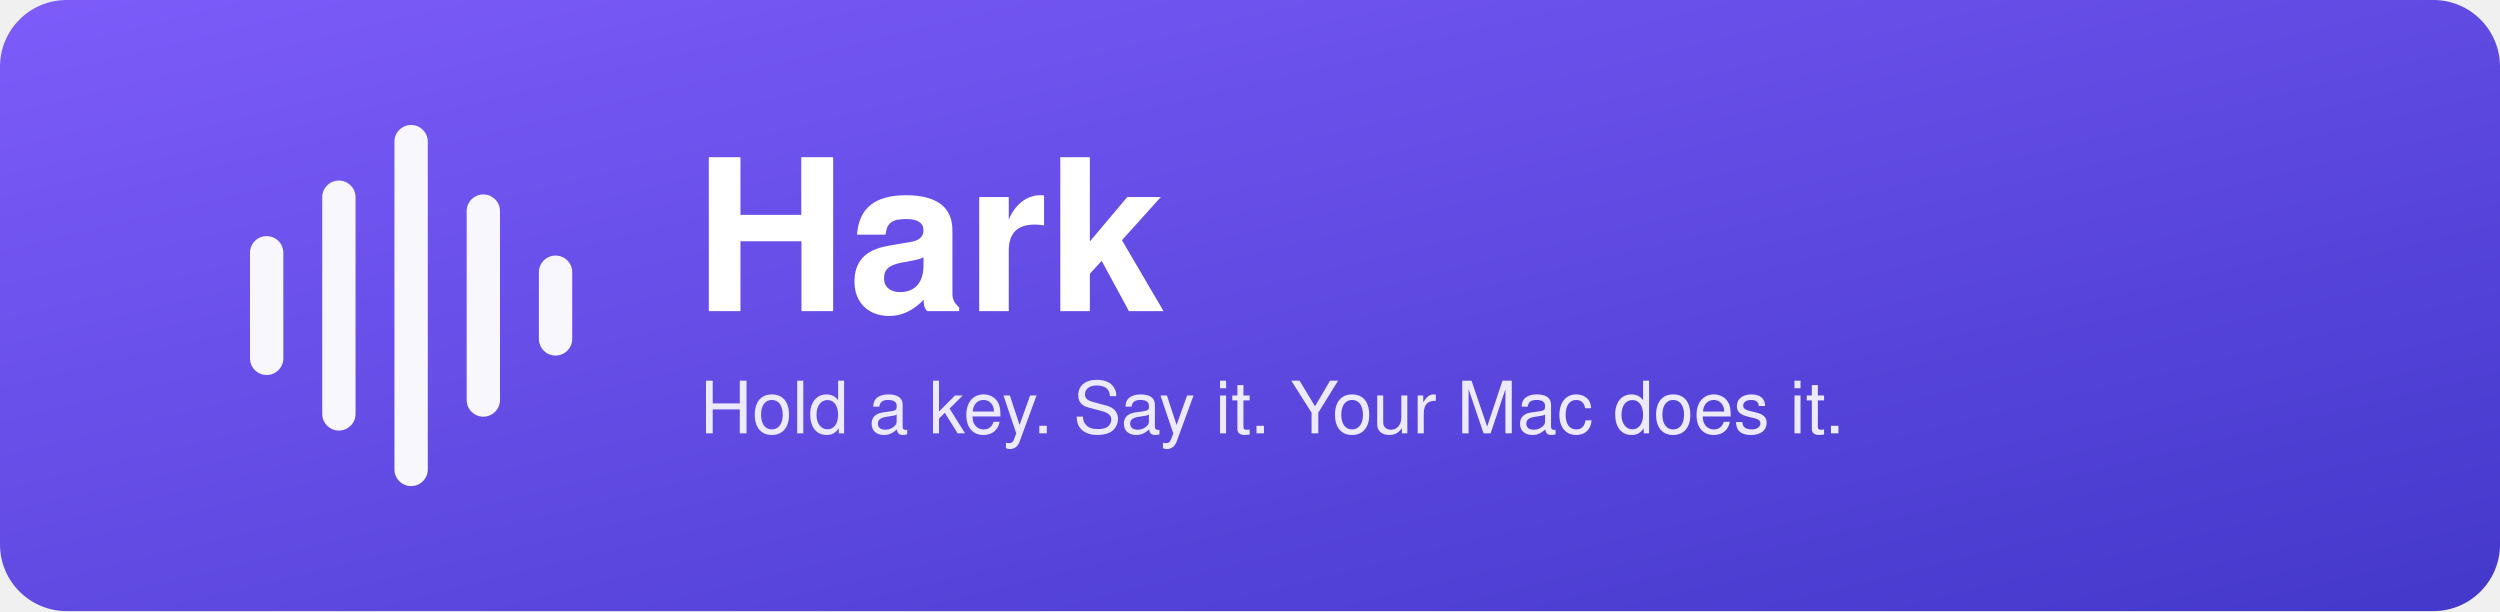
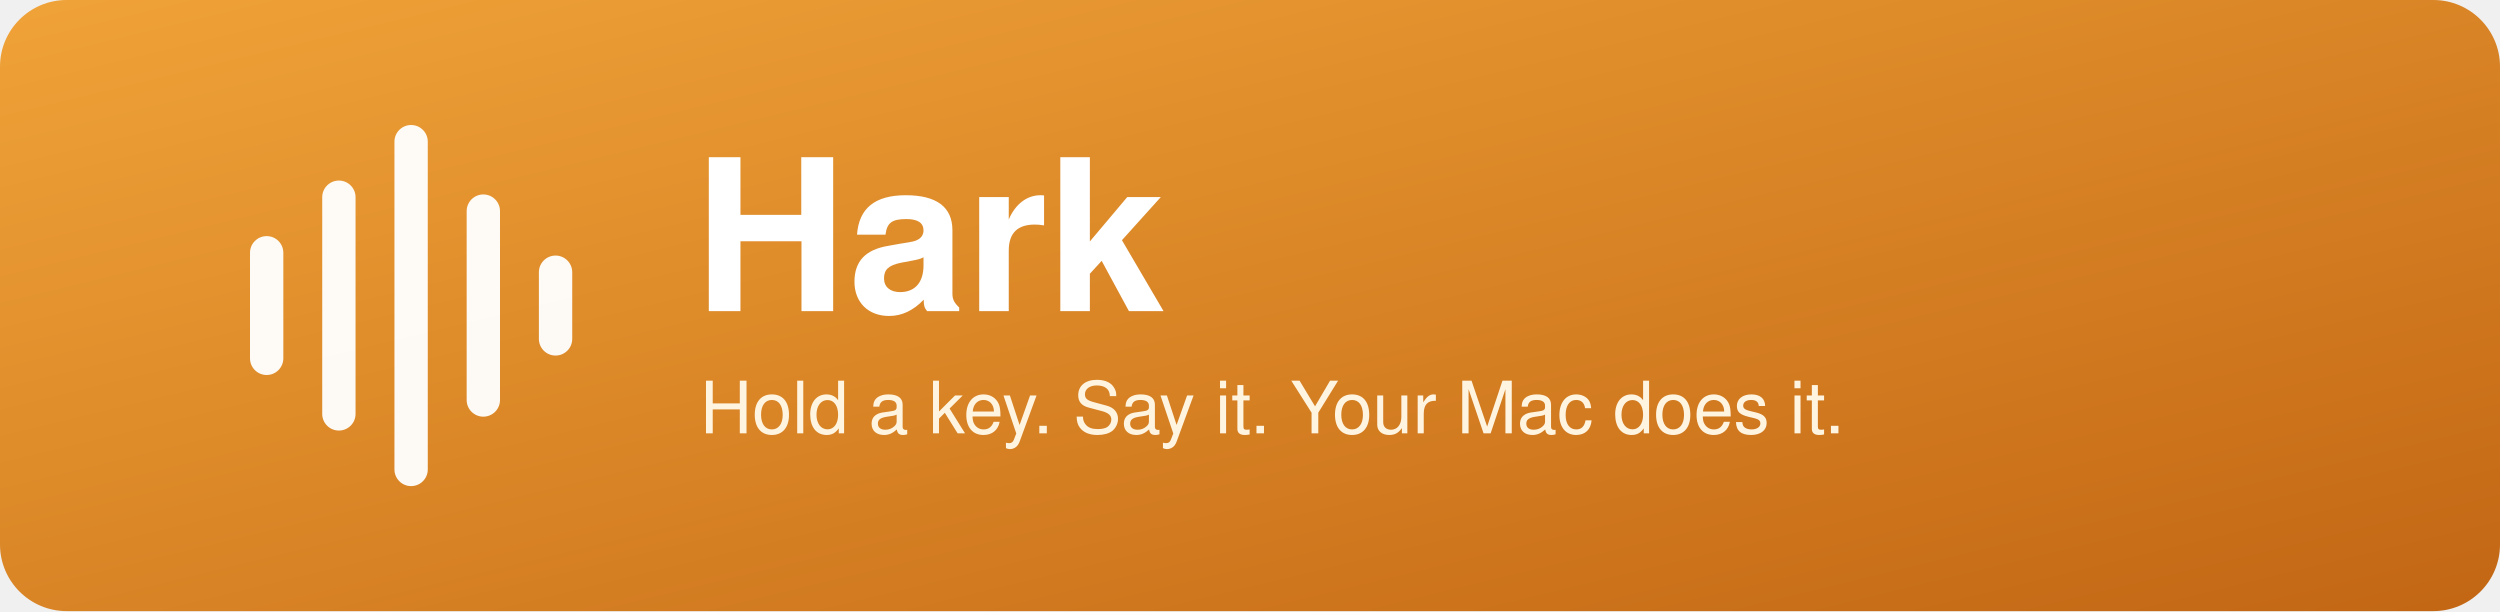
<svg xmlns="http://www.w3.org/2000/svg" width="900" height="220" viewBox="0 0 900 220" role="img" aria-label="Hark, talk to your Mac">
  <defs>
    <linearGradient id="g" x1="0" y1="0" x2="1" y2="1">
-       <stop offset="0" stop-color="#7d5cfa" />
-       <stop offset="1" stop-color="#4338ca" />
+       <stop offset="0" stop-color="#f0a338" />
+       <stop offset="1" stop-color="#c26614" />
    </linearGradient>
  </defs>
  <rect width="900" height="220" rx="24" fill="url(#g)" />
  <g fill="#fff" opacity=".95">
    <rect x="90" y="85" width="12" height="50" rx="6" />
    <rect x="116" y="65" width="12" height="90" rx="6" />
    <rect x="142" y="45" width="12" height="130" rx="6" />
    <rect x="168" y="70" width="12" height="80" rx="6" />
    <rect x="194" y="92" width="12" height="36" rx="6" />
  </g>
  <text x="250" y="112" font-family="-apple-system,Helvetica,Arial,sans-serif" font-size="76" font-weight="700" fill="#fff">Hark</text>
-   <text x="252" y="156" font-family="-apple-system,Helvetica,Arial,sans-serif" font-size="26" fill="#ede9fe">Hold a key. Say it. Your Mac does it.</text>
+   <text x="252" y="156" font-family="-apple-system,Helvetica,Arial,sans-serif" font-size="26" fill="#fff4e0">Hold a key. Say it. Your Mac does it.</text>
</svg>
